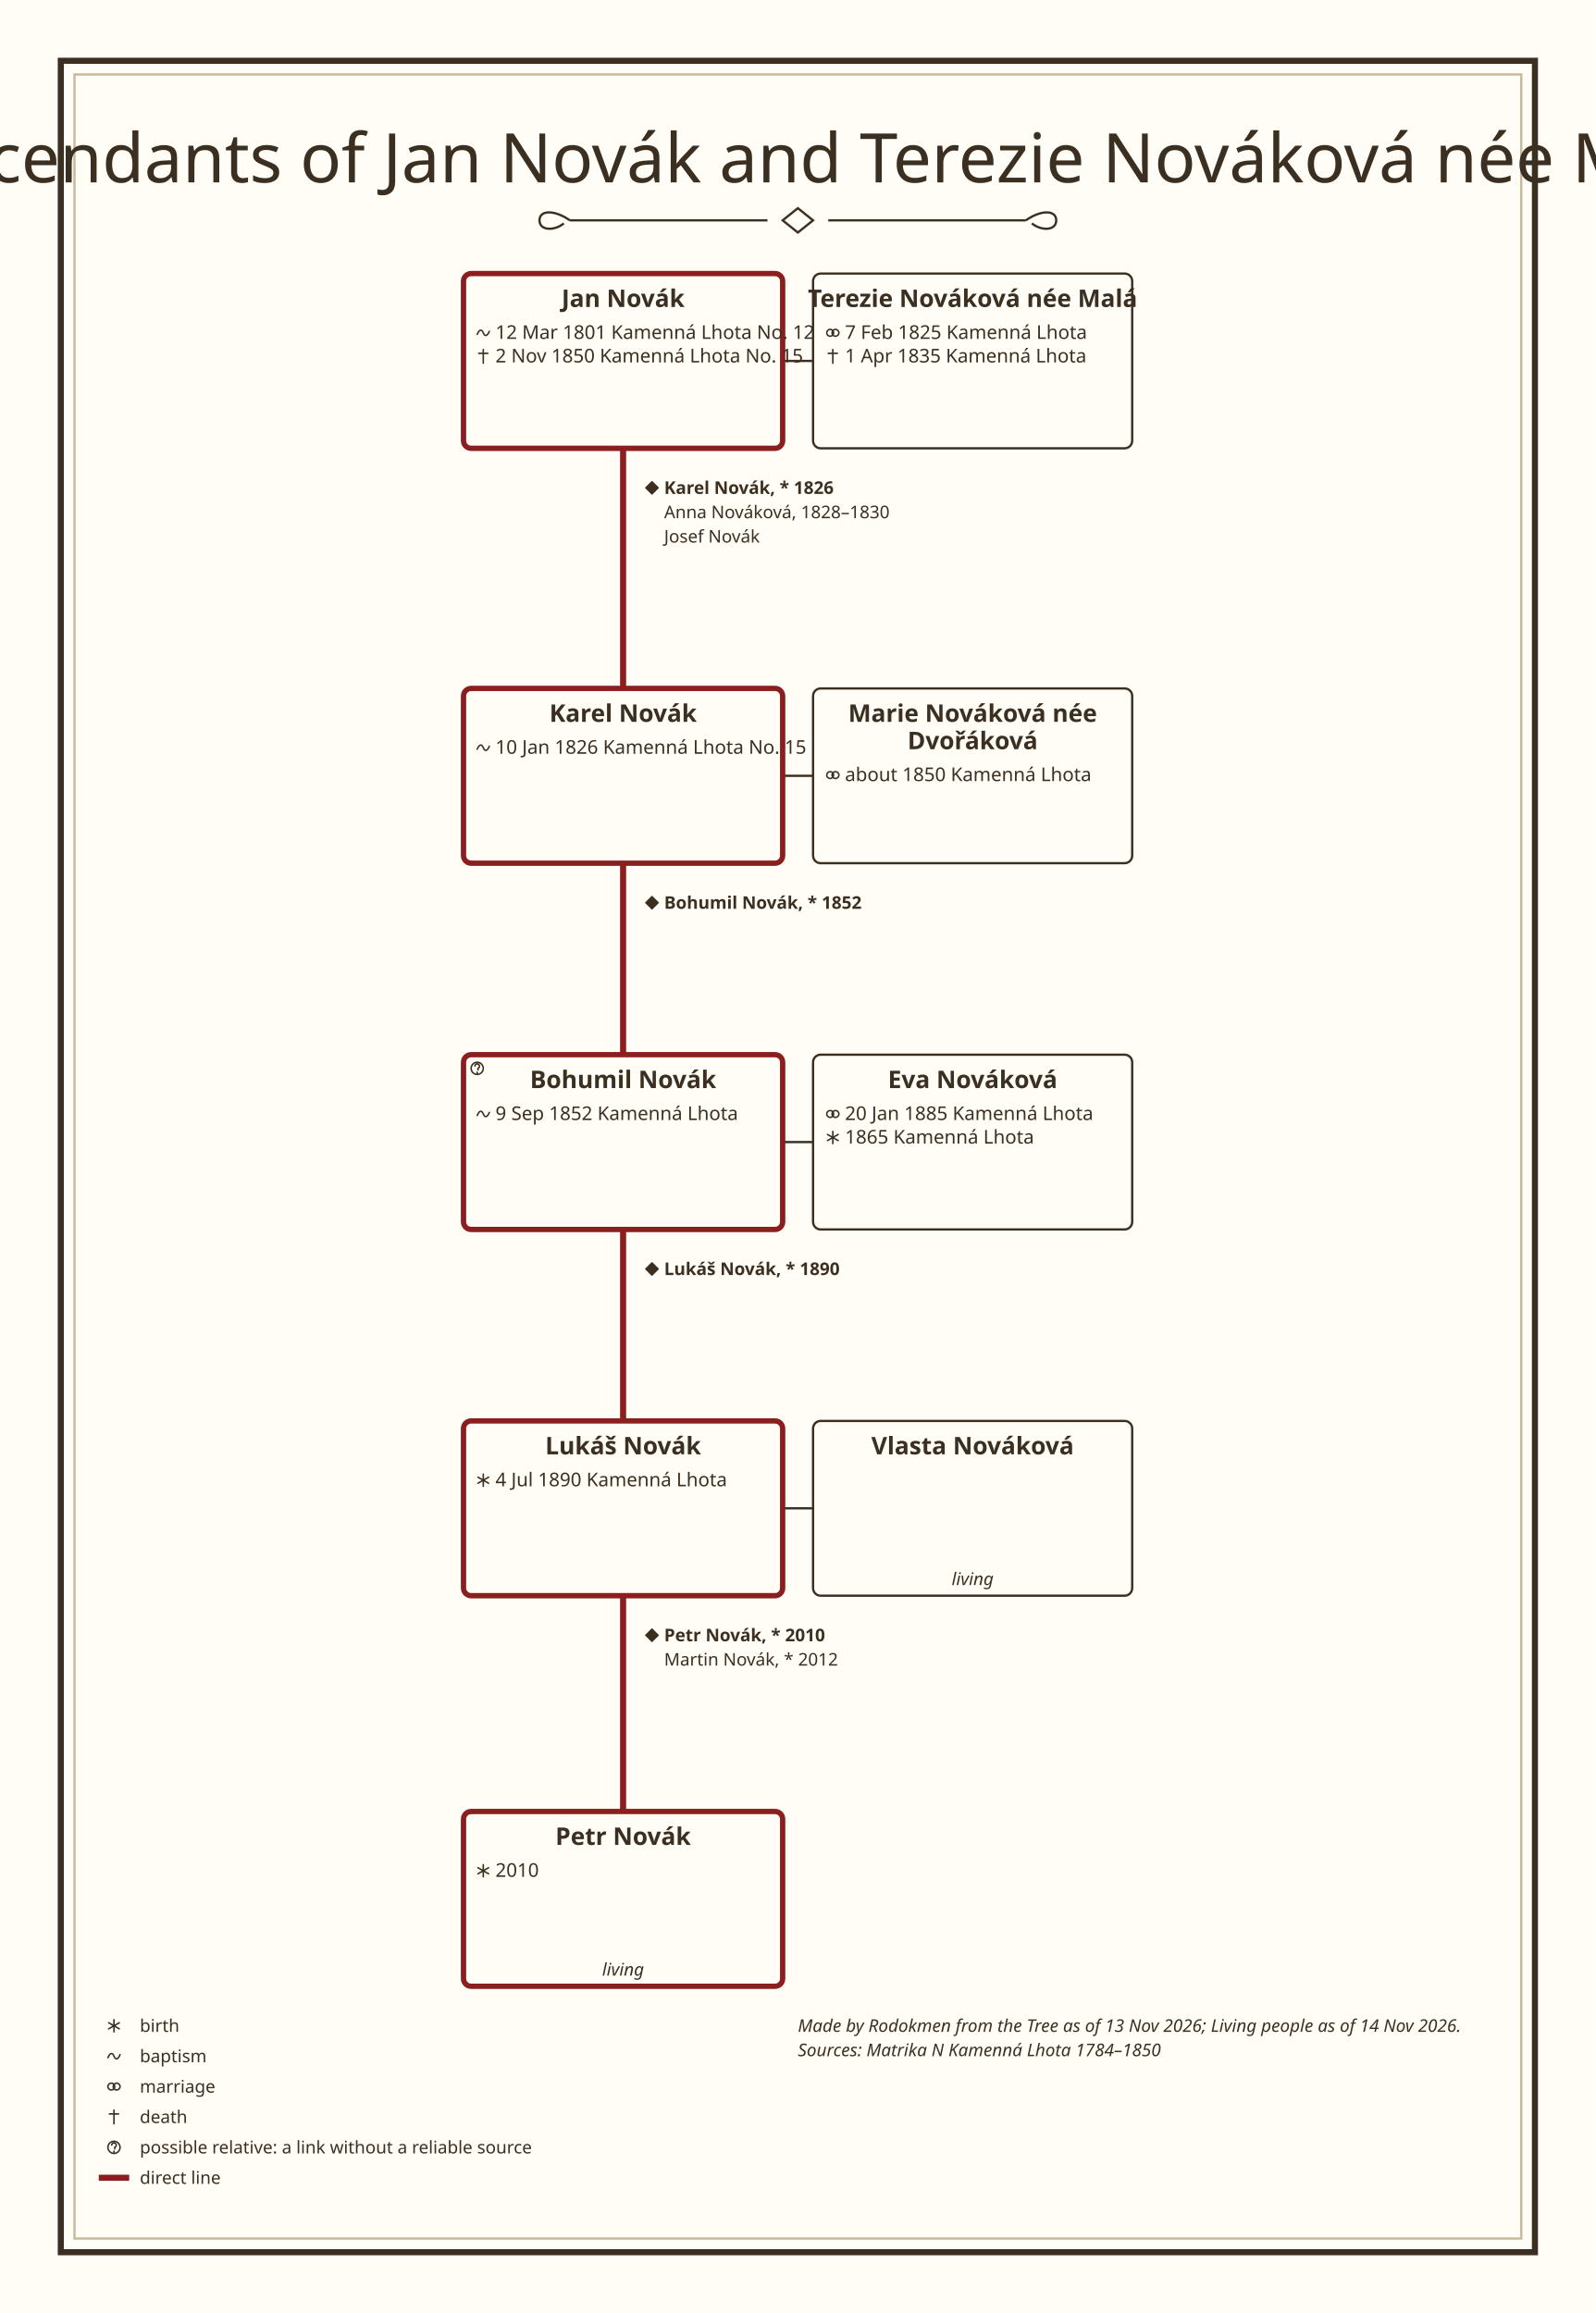
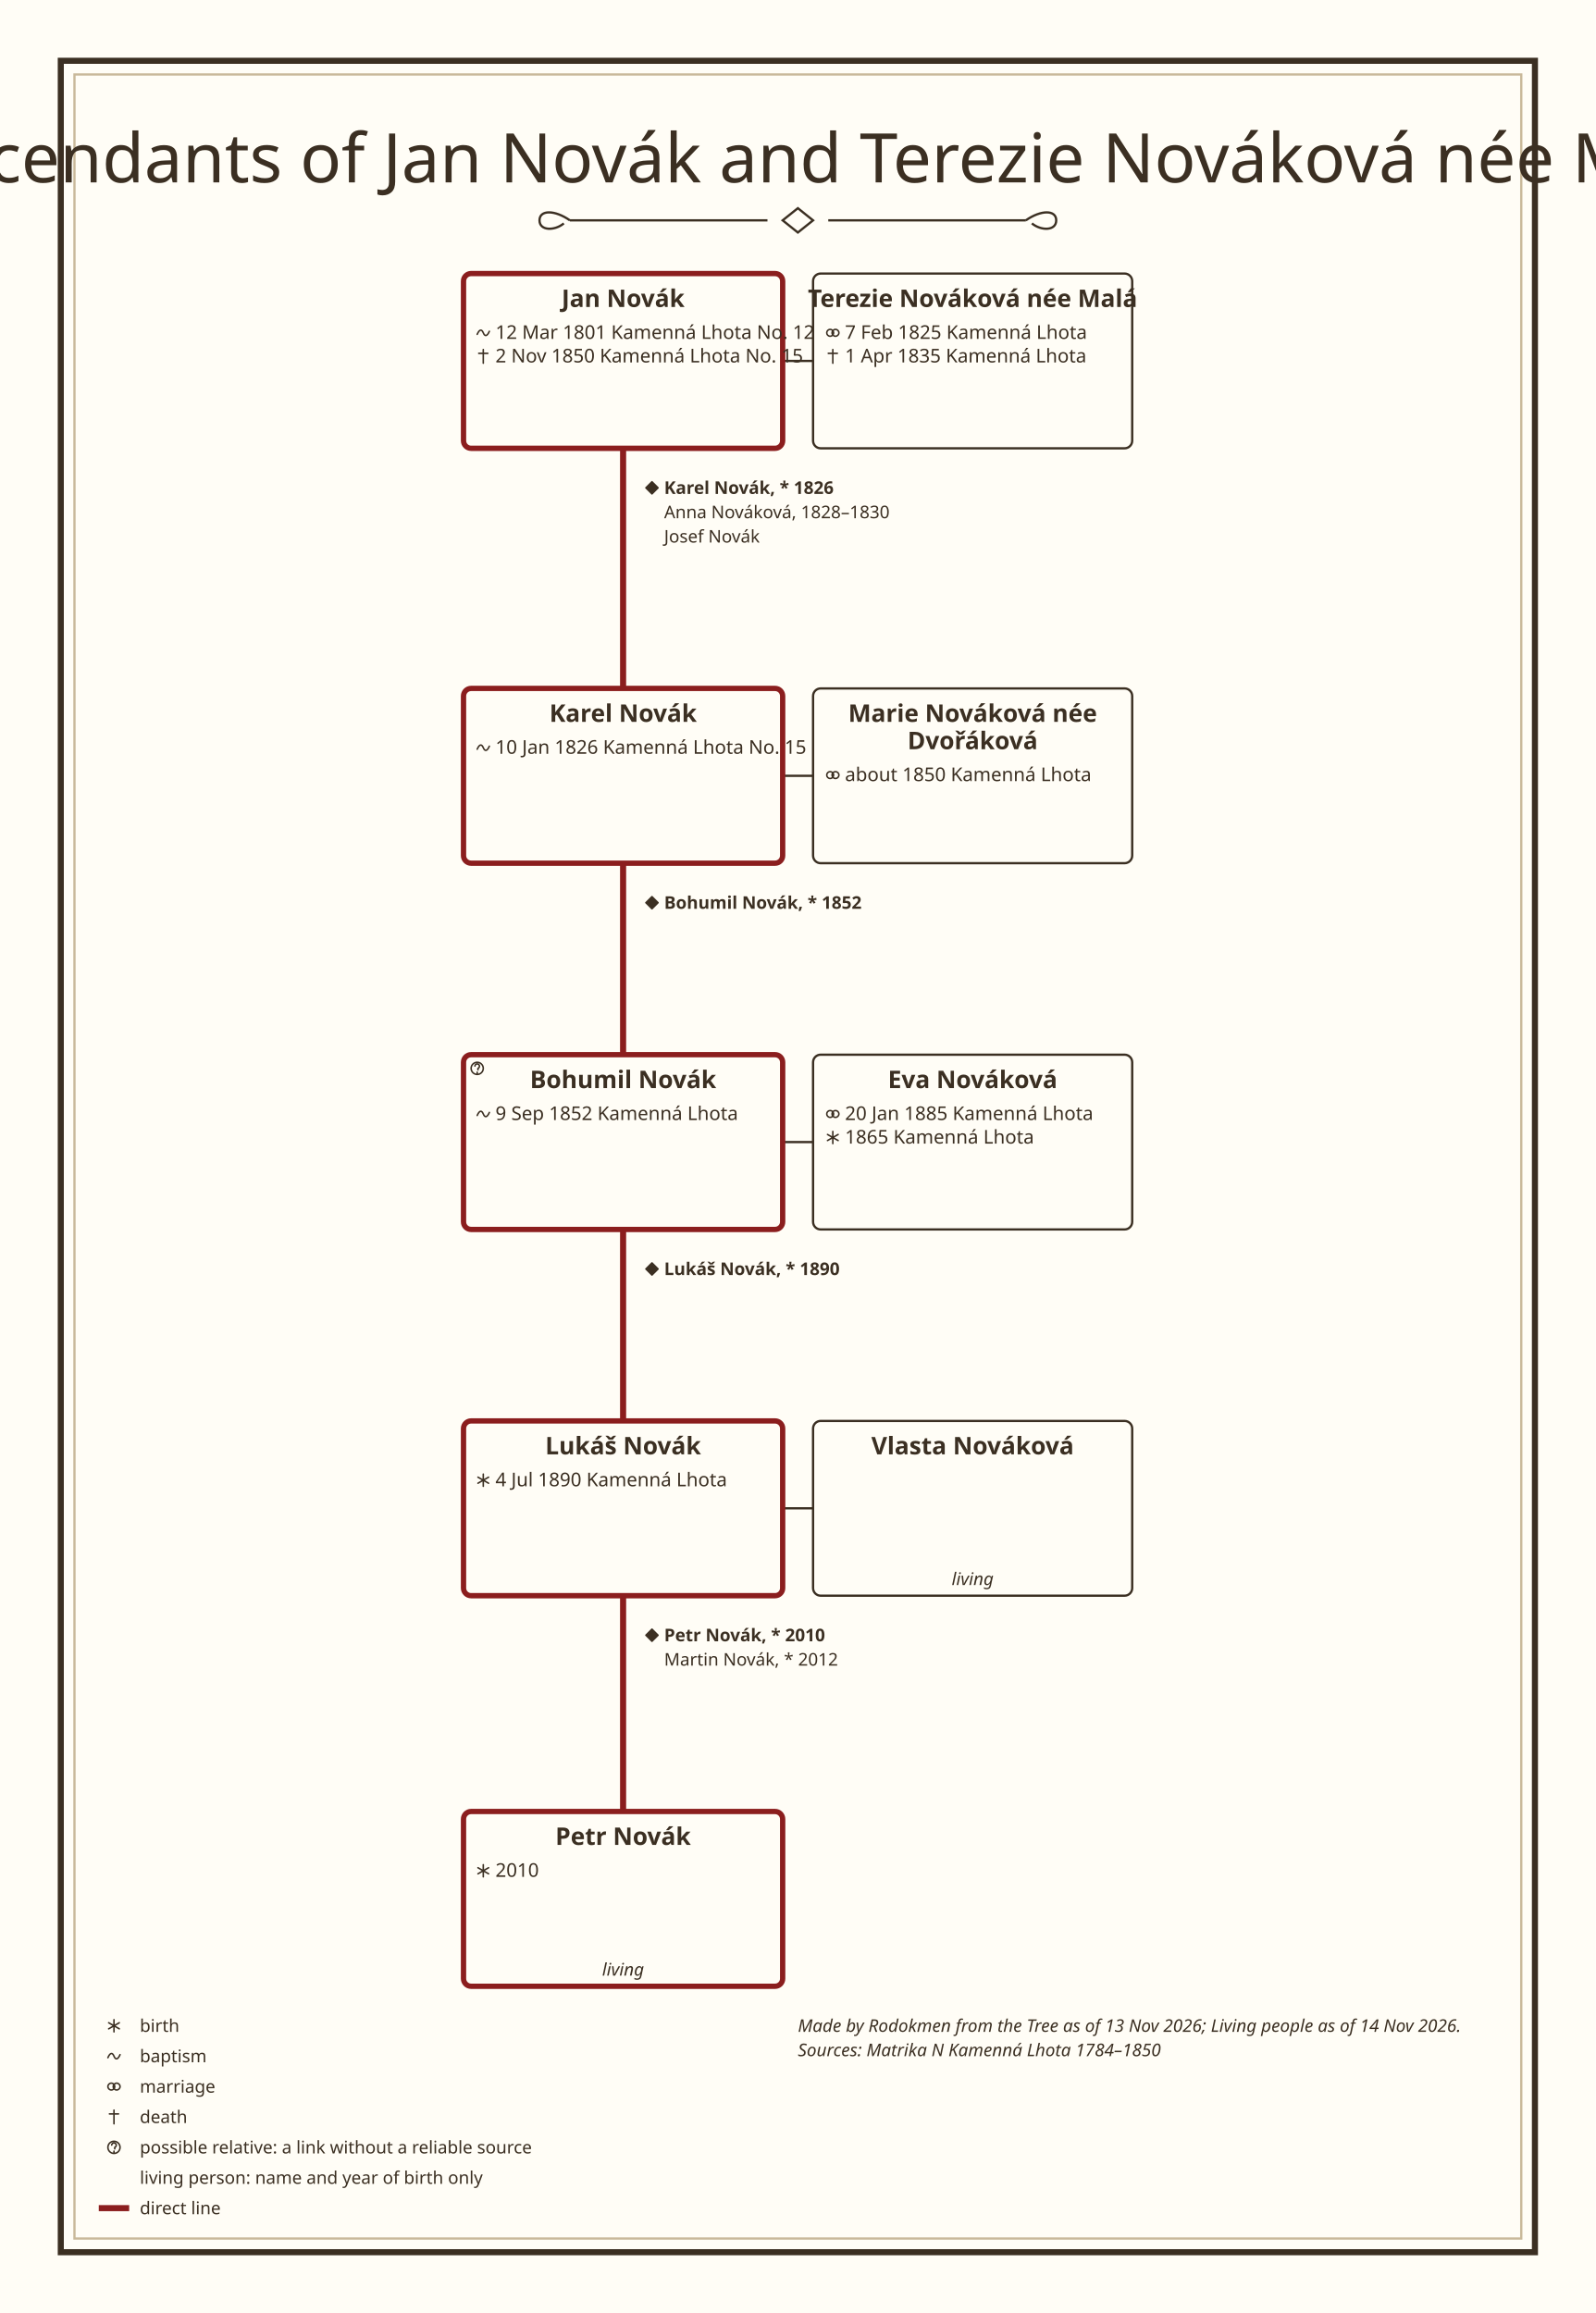
<svg xmlns="http://www.w3.org/2000/svg" data-sheet="1" height="304.4mm" viewBox="0 0 2100 3044" width="210mm">
  <style>/*FONTS*/</style>
  <rect fill="#fffdf6" height="3044" width="2100" x="0" y="0" />
  <rect fill="none" height="2884" stroke="#3b2f22" stroke-width="8" width="1940" x="80" y="80" />
  <rect fill="none" height="2848" stroke="#c9b99a" stroke-width="3" width="1904" x="98" y="98" />
  <text fill="#3b2f22" font-family="Grenze Gotisch" font-size="90" lengthAdjust="spacingAndGlyphs" text-anchor="middle" textLength="1840" x="1050" y="240">Descendants of Jan Novák and Terezie Nováková née Malá</text>
  <path d="M-300 0H-40M40 0H300M-300 0c-20 -14 -40 -14 -40 0s20 14 32 4M300 0c20 -14 40 -14 40 0s-20 14 -32 4M0 -16L20 0L0 16L-20 0Z" fill="none" stroke="#3b2f22" stroke-width="3" transform="translate(1050 290)" />
  <g data-layer="chart" transform="translate(610 360) scale(1.000)">
    <g data-layer="lines">
      <path d="M420 115H460" fill="none" stroke="#3b2f22" stroke-width="3" />
      <path d="M420 661H460" fill="none" stroke="#3b2f22" stroke-width="3" />
      <path d="M420 1143H460" fill="none" stroke="#3b2f22" stroke-width="3" />
      <path d="M420 1625H460" fill="none" stroke="#3b2f22" stroke-width="3" />
      <path d="M210 230V546" fill="none" stroke="#8b1e1e" stroke-width="8" />
      <path d="M210 776V1028" fill="none" stroke="#8b1e1e" stroke-width="8" />
      <path d="M210 1258V1510" fill="none" stroke="#8b1e1e" stroke-width="8" />
      <path d="M210 1740V2024" fill="none" stroke="#8b1e1e" stroke-width="8" />
    </g>
    <g data-layer="cards">
      <g data-card="person" data-key="line:0192f0c4-7a1e-7c3b-9d2a-000000000001" data-line="true" data-person="0192f0c4-7a1e-7c3b-9d2a-000000000001">
        <rect fill="#fffdf6" height="230" rx="10" stroke="#8b1e1e" stroke-width="7" width="420" x="0" y="0" />
        <text fill="#3b2f22" font-family="EB Garamond" font-size="32" font-weight="600" text-anchor="middle" x="210" y="44">Jan Novák</text>
        <text fill="#3b2f22" font-family="EB Garamond" font-size="25" x="42" y="86">12 Mar 1801 Kamenná Lhota No. 12</text>
        <text fill="#3b2f22" font-family="EB Garamond" font-size="25" x="42" y="117">2 Nov 1850 Kamenná Lhota No. 15</text>
        <path d="M2 12C5 5 8 5 10 10S15 15 18 8" fill="none" stroke="#3b2f22" stroke-linecap="round" stroke-linejoin="round" stroke-width="2" transform="translate(16 68)" />
        <path d="M10 1V19M4 6H16" fill="none" stroke="#3b2f22" stroke-linecap="round" stroke-linejoin="round" stroke-width="2" transform="translate(16 99)" />
      </g>
      <g data-card="partner" data-key="line:0192f0c4-7a1e-7c3b-9d2a-000000000001+0192f0c4-7a1e-7c3b-9d2a-000000000002" data-person="0192f0c4-7a1e-7c3b-9d2a-000000000002">
        <rect fill="#fffdf6" height="230" rx="10" stroke="#3b2f22" stroke-width="3" width="420" x="460" y="0" />
        <text fill="#3b2f22" font-family="EB Garamond" font-size="32" font-weight="600" text-anchor="middle" x="670" y="44">Terezie Nováková née Malá</text>
        <text fill="#3b2f22" font-family="EB Garamond" font-size="25" x="502" y="86">7 Feb 1825 Kamenná Lhota</text>
        <text fill="#3b2f22" font-family="EB Garamond" font-size="25" x="502" y="117">1 Apr 1835 Kamenná Lhota</text>
        <path d="M2 10a4.5 4.5 0 1 0 9 0a4.5 4.5 0 1 0 -9 0M9 10a4.5 4.5 0 1 0 9 0a4.5 4.5 0 1 0 -9 0" fill="none" stroke="#3b2f22" stroke-linecap="round" stroke-linejoin="round" stroke-width="2" transform="translate(476 68)" />
        <path d="M10 1V19M4 6H16" fill="none" stroke="#3b2f22" stroke-linecap="round" stroke-linejoin="round" stroke-width="2" transform="translate(476 99)" />
      </g>
      <g data-card="list" data-key="list:0192f0c4-7a1e-7c3b-9d2a-000000000001">
        <text fill="#3b2f22" font-family="EB Garamond" font-size="23" font-weight="600" x="264" y="290">Karel Novák, * 1826</text>
        <text fill="#3b2f22" font-family="EB Garamond" font-size="23" x="264" y="322">Anna Nováková, 1828–1830</text>
        <text fill="#3b2f22" font-family="EB Garamond" font-size="23" x="264" y="354">Josef Novák</text>
        <path d="M10 2L18 10L10 18L2 10Z" fill="#3b2f22" stroke="#3b2f22" stroke-linecap="round" stroke-linejoin="round" stroke-width="2" transform="translate(238 272)" />
      </g>
      <g data-card="person" data-key="line:0192f0c4-7a1e-7c3b-9d2a-000000000004" data-line="true" data-person="0192f0c4-7a1e-7c3b-9d2a-000000000004">
        <rect fill="#fffdf6" height="230" rx="10" stroke="#8b1e1e" stroke-width="7" width="420" x="0" y="546" />
        <text fill="#3b2f22" font-family="EB Garamond" font-size="32" font-weight="600" text-anchor="middle" x="210" y="590">Karel Novák</text>
        <text fill="#3b2f22" font-family="EB Garamond" font-size="25" x="42" y="632">10 Jan 1826 Kamenná Lhota No. 15</text>
        <path d="M2 12C5 5 8 5 10 10S15 15 18 8" fill="none" stroke="#3b2f22" stroke-linecap="round" stroke-linejoin="round" stroke-width="2" transform="translate(16 614)" />
      </g>
      <g data-card="partner" data-key="line:0192f0c4-7a1e-7c3b-9d2a-000000000004+0192f0c4-7a1e-7c3b-9d2a-000000000010" data-person="0192f0c4-7a1e-7c3b-9d2a-000000000010">
        <rect fill="#fffdf6" height="230" rx="10" stroke="#3b2f22" stroke-width="3" width="420" x="460" y="546" />
        <text fill="#3b2f22" font-family="EB Garamond" font-size="32" font-weight="600" text-anchor="middle" x="670" y="590">Marie Nováková née</text>
        <text fill="#3b2f22" font-family="EB Garamond" font-size="32" font-weight="600" text-anchor="middle" x="670" y="626">Dvořáková</text>
        <text fill="#3b2f22" font-family="EB Garamond" font-size="25" x="502" y="668">about 1850 Kamenná Lhota</text>
        <path d="M2 10a4.5 4.5 0 1 0 9 0a4.5 4.5 0 1 0 -9 0M9 10a4.5 4.5 0 1 0 9 0a4.5 4.5 0 1 0 -9 0" fill="none" stroke="#3b2f22" stroke-linecap="round" stroke-linejoin="round" stroke-width="2" transform="translate(476 650)" />
      </g>
      <g data-card="list" data-key="list:0192f0c4-7a1e-7c3b-9d2a-000000000004">
        <text fill="#3b2f22" font-family="EB Garamond" font-size="23" font-weight="600" x="264" y="836">Bohumil Novák, * 1852</text>
        <path d="M10 2L18 10L10 18L2 10Z" fill="#3b2f22" stroke="#3b2f22" stroke-linecap="round" stroke-linejoin="round" stroke-width="2" transform="translate(238 818)" />
      </g>
      <g data-card="person" data-key="line:0192f0c4-7a1e-7c3b-9d2a-000000000011" data-line="true" data-person="0192f0c4-7a1e-7c3b-9d2a-000000000011">
        <rect fill="#fffdf6" height="230" rx="10" stroke="#8b1e1e" stroke-width="7" width="420" x="0" y="1028" />
        <text fill="#3b2f22" font-family="EB Garamond" font-size="32" font-weight="600" text-anchor="middle" x="210" y="1072">Bohumil Novák</text>
        <text fill="#3b2f22" font-family="EB Garamond" font-size="25" x="42" y="1114">9 Sep 1852 Kamenná Lhota</text>
        <path d="M2 12C5 5 8 5 10 10S15 15 18 8" fill="none" stroke="#3b2f22" stroke-linecap="round" stroke-linejoin="round" stroke-width="2" transform="translate(16 1096)" />
        <path d="M7 7a3 3 0 1 1 4 3v2M10 15v2M2 10a8 8 0 1 0 16 0a8 8 0 1 0 -16 0" fill="none" stroke="#3b2f22" stroke-linecap="round" stroke-linejoin="round" stroke-width="2" transform="translate(8 1036)" />
      </g>
      <g data-card="partner" data-key="line:0192f0c4-7a1e-7c3b-9d2a-000000000011+0192f0c4-7a1e-7c3b-9d2a-000000000012" data-person="0192f0c4-7a1e-7c3b-9d2a-000000000012">
        <rect fill="#fffdf6" height="230" rx="10" stroke="#3b2f22" stroke-width="3" width="420" x="460" y="1028" />
        <text fill="#3b2f22" font-family="EB Garamond" font-size="32" font-weight="600" text-anchor="middle" x="670" y="1072">Eva Nováková</text>
        <text fill="#3b2f22" font-family="EB Garamond" font-size="25" x="502" y="1114">20 Jan 1885 Kamenná Lhota</text>
        <text fill="#3b2f22" font-family="EB Garamond" font-size="25" x="502" y="1145">1865 Kamenná Lhota</text>
        <path d="M2 10a4.5 4.5 0 1 0 9 0a4.5 4.5 0 1 0 -9 0M9 10a4.5 4.5 0 1 0 9 0a4.5 4.5 0 1 0 -9 0" fill="none" stroke="#3b2f22" stroke-linecap="round" stroke-linejoin="round" stroke-width="2" transform="translate(476 1096)" />
        <path d="M10 2V18M3 6L17 14M17 6L3 14" fill="none" stroke="#3b2f22" stroke-linecap="round" stroke-linejoin="round" stroke-width="2" transform="translate(476 1127)" />
      </g>
      <g data-card="list" data-key="list:0192f0c4-7a1e-7c3b-9d2a-000000000011">
        <text fill="#3b2f22" font-family="EB Garamond" font-size="23" font-weight="600" x="264" y="1318">Lukáš Novák, * 1890</text>
        <path d="M10 2L18 10L10 18L2 10Z" fill="#3b2f22" stroke="#3b2f22" stroke-linecap="round" stroke-linejoin="round" stroke-width="2" transform="translate(238 1300)" />
      </g>
      <g data-card="person" data-key="line:0192f0c4-7a1e-7c3b-9d2a-000000000013" data-line="true" data-person="0192f0c4-7a1e-7c3b-9d2a-000000000013">
        <rect fill="#fffdf6" height="230" rx="10" stroke="#8b1e1e" stroke-width="7" width="420" x="0" y="1510" />
        <text fill="#3b2f22" font-family="EB Garamond" font-size="32" font-weight="600" text-anchor="middle" x="210" y="1554">Lukáš Novák</text>
        <text fill="#3b2f22" font-family="EB Garamond" font-size="25" x="42" y="1596">4 Jul 1890 Kamenná Lhota</text>
        <path d="M10 2V18M3 6L17 14M17 6L3 14" fill="none" stroke="#3b2f22" stroke-linecap="round" stroke-linejoin="round" stroke-width="2" transform="translate(16 1578)" />
      </g>
      <g data-card="partner" data-key="line:0192f0c4-7a1e-7c3b-9d2a-000000000013+0192f0c4-7a1e-7c3b-9d2a-000000000017" data-person="0192f0c4-7a1e-7c3b-9d2a-000000000017">
        <rect fill="#fffdf6" height="230" rx="10" stroke="#3b2f22" stroke-width="3" width="420" x="460" y="1510" />
        <text fill="#3b2f22" font-family="EB Garamond" font-size="32" font-weight="600" text-anchor="middle" x="670" y="1554">Vlasta Nováková</text>
        <text fill="#3b2f22" font-family="EB Garamond" font-size="23" font-style="italic" text-anchor="middle" x="670" y="1726">living</text>
      </g>
      <g data-card="list" data-key="list:0192f0c4-7a1e-7c3b-9d2a-000000000013">
        <text fill="#3b2f22" font-family="EB Garamond" font-size="23" font-weight="600" x="264" y="1800">Petr Novák, * 2010</text>
        <text fill="#3b2f22" font-family="EB Garamond" font-size="23" x="264" y="1832">Martin Novák, * 2012</text>
        <path d="M10 2L18 10L10 18L2 10Z" fill="#3b2f22" stroke="#3b2f22" stroke-linecap="round" stroke-linejoin="round" stroke-width="2" transform="translate(238 1782)" />
      </g>
      <g data-card="person" data-key="line:0192f0c4-7a1e-7c3b-9d2a-000000000014" data-line="true" data-person="0192f0c4-7a1e-7c3b-9d2a-000000000014">
        <rect fill="#fffdf6" height="230" rx="10" stroke="#8b1e1e" stroke-width="7" width="420" x="0" y="2024" />
        <text fill="#3b2f22" font-family="EB Garamond" font-size="32" font-weight="600" text-anchor="middle" x="210" y="2068">Petr Novák</text>
        <text fill="#3b2f22" font-family="EB Garamond" font-size="25" x="42" y="2110">2010</text>
        <text fill="#3b2f22" font-family="EB Garamond" font-size="23" font-style="italic" text-anchor="middle" x="210" y="2240">living</text>
        <path d="M10 2V18M3 6L17 14M17 6L3 14" fill="none" stroke="#3b2f22" stroke-linecap="round" stroke-linejoin="round" stroke-width="2" transform="translate(16 2092)" />
      </g>
    </g>
  </g>
  <g data-layer="legend">
    <g data-legend="birth">
      <path d="M10 2V18M3 6L17 14M17 6L3 14" fill="none" stroke="#3b2f22" stroke-linecap="round" stroke-linejoin="round" stroke-width="2" transform="translate(140 2656)" />
      <text fill="#3b2f22" font-family="EB Garamond" font-size="23" x="184" y="2674">birth</text>
    </g>
    <g data-legend="baptism">
      <path d="M2 12C5 5 8 5 10 10S15 15 18 8" fill="none" stroke="#3b2f22" stroke-linecap="round" stroke-linejoin="round" stroke-width="2" transform="translate(140 2696)" />
      <text fill="#3b2f22" font-family="EB Garamond" font-size="23" x="184" y="2714">baptism</text>
    </g>
    <g data-legend="marriage">
      <path d="M2 10a4.5 4.5 0 1 0 9 0a4.5 4.5 0 1 0 -9 0M9 10a4.5 4.5 0 1 0 9 0a4.5 4.5 0 1 0 -9 0" fill="none" stroke="#3b2f22" stroke-linecap="round" stroke-linejoin="round" stroke-width="2" transform="translate(140 2736)" />
      <text fill="#3b2f22" font-family="EB Garamond" font-size="23" x="184" y="2754">marriage</text>
    </g>
    <g data-legend="death">
      <path d="M10 1V19M4 6H16" fill="none" stroke="#3b2f22" stroke-linecap="round" stroke-linejoin="round" stroke-width="2" transform="translate(140 2776)" />
      <text fill="#3b2f22" font-family="EB Garamond" font-size="23" x="184" y="2794">death</text>
    </g>
    <g data-legend="possible">
      <path d="M7 7a3 3 0 1 1 4 3v2M10 15v2M2 10a8 8 0 1 0 16 0a8 8 0 1 0 -16 0" fill="none" stroke="#3b2f22" stroke-linecap="round" stroke-linejoin="round" stroke-width="2" transform="translate(140 2816)" />
      <text fill="#3b2f22" font-family="EB Garamond" font-size="23" x="184" y="2834">possible relative: a link without a reliable source</text>
    </g>
+     <g data-legend="living">
+       <text fill="#3b2f22" font-family="EB Garamond" font-size="23" x="184" y="2874">living person: name and year of birth only</text>
+     </g>
    <g data-legend="line">
-       <path d="M130 2866H170" fill="none" stroke="#8b1e1e" stroke-width="8" />
-       <text fill="#3b2f22" font-family="EB Garamond" font-size="23" x="184" y="2874">direct line</text>
+       <path d="M130 2906H170" fill="none" stroke="#8b1e1e" stroke-width="8" />
+       <text fill="#3b2f22" font-family="EB Garamond" font-size="23" x="184" y="2914">direct line</text>
    </g>
  </g>
  <g data-layer="colophon">
    <text fill="#3b2f22" font-family="EB Garamond" font-size="23" font-style="italic" x="1050" y="2674">Made by Rodokmen from the Tree as of 13 Nov 2026; Living people as of 14 Nov 2026.</text>
    <text fill="#3b2f22" font-family="EB Garamond" font-size="23" font-style="italic" x="1050" y="2706">Sources: Matrika N Kamenná Lhota 1784–1850</text>
  </g>
</svg>
